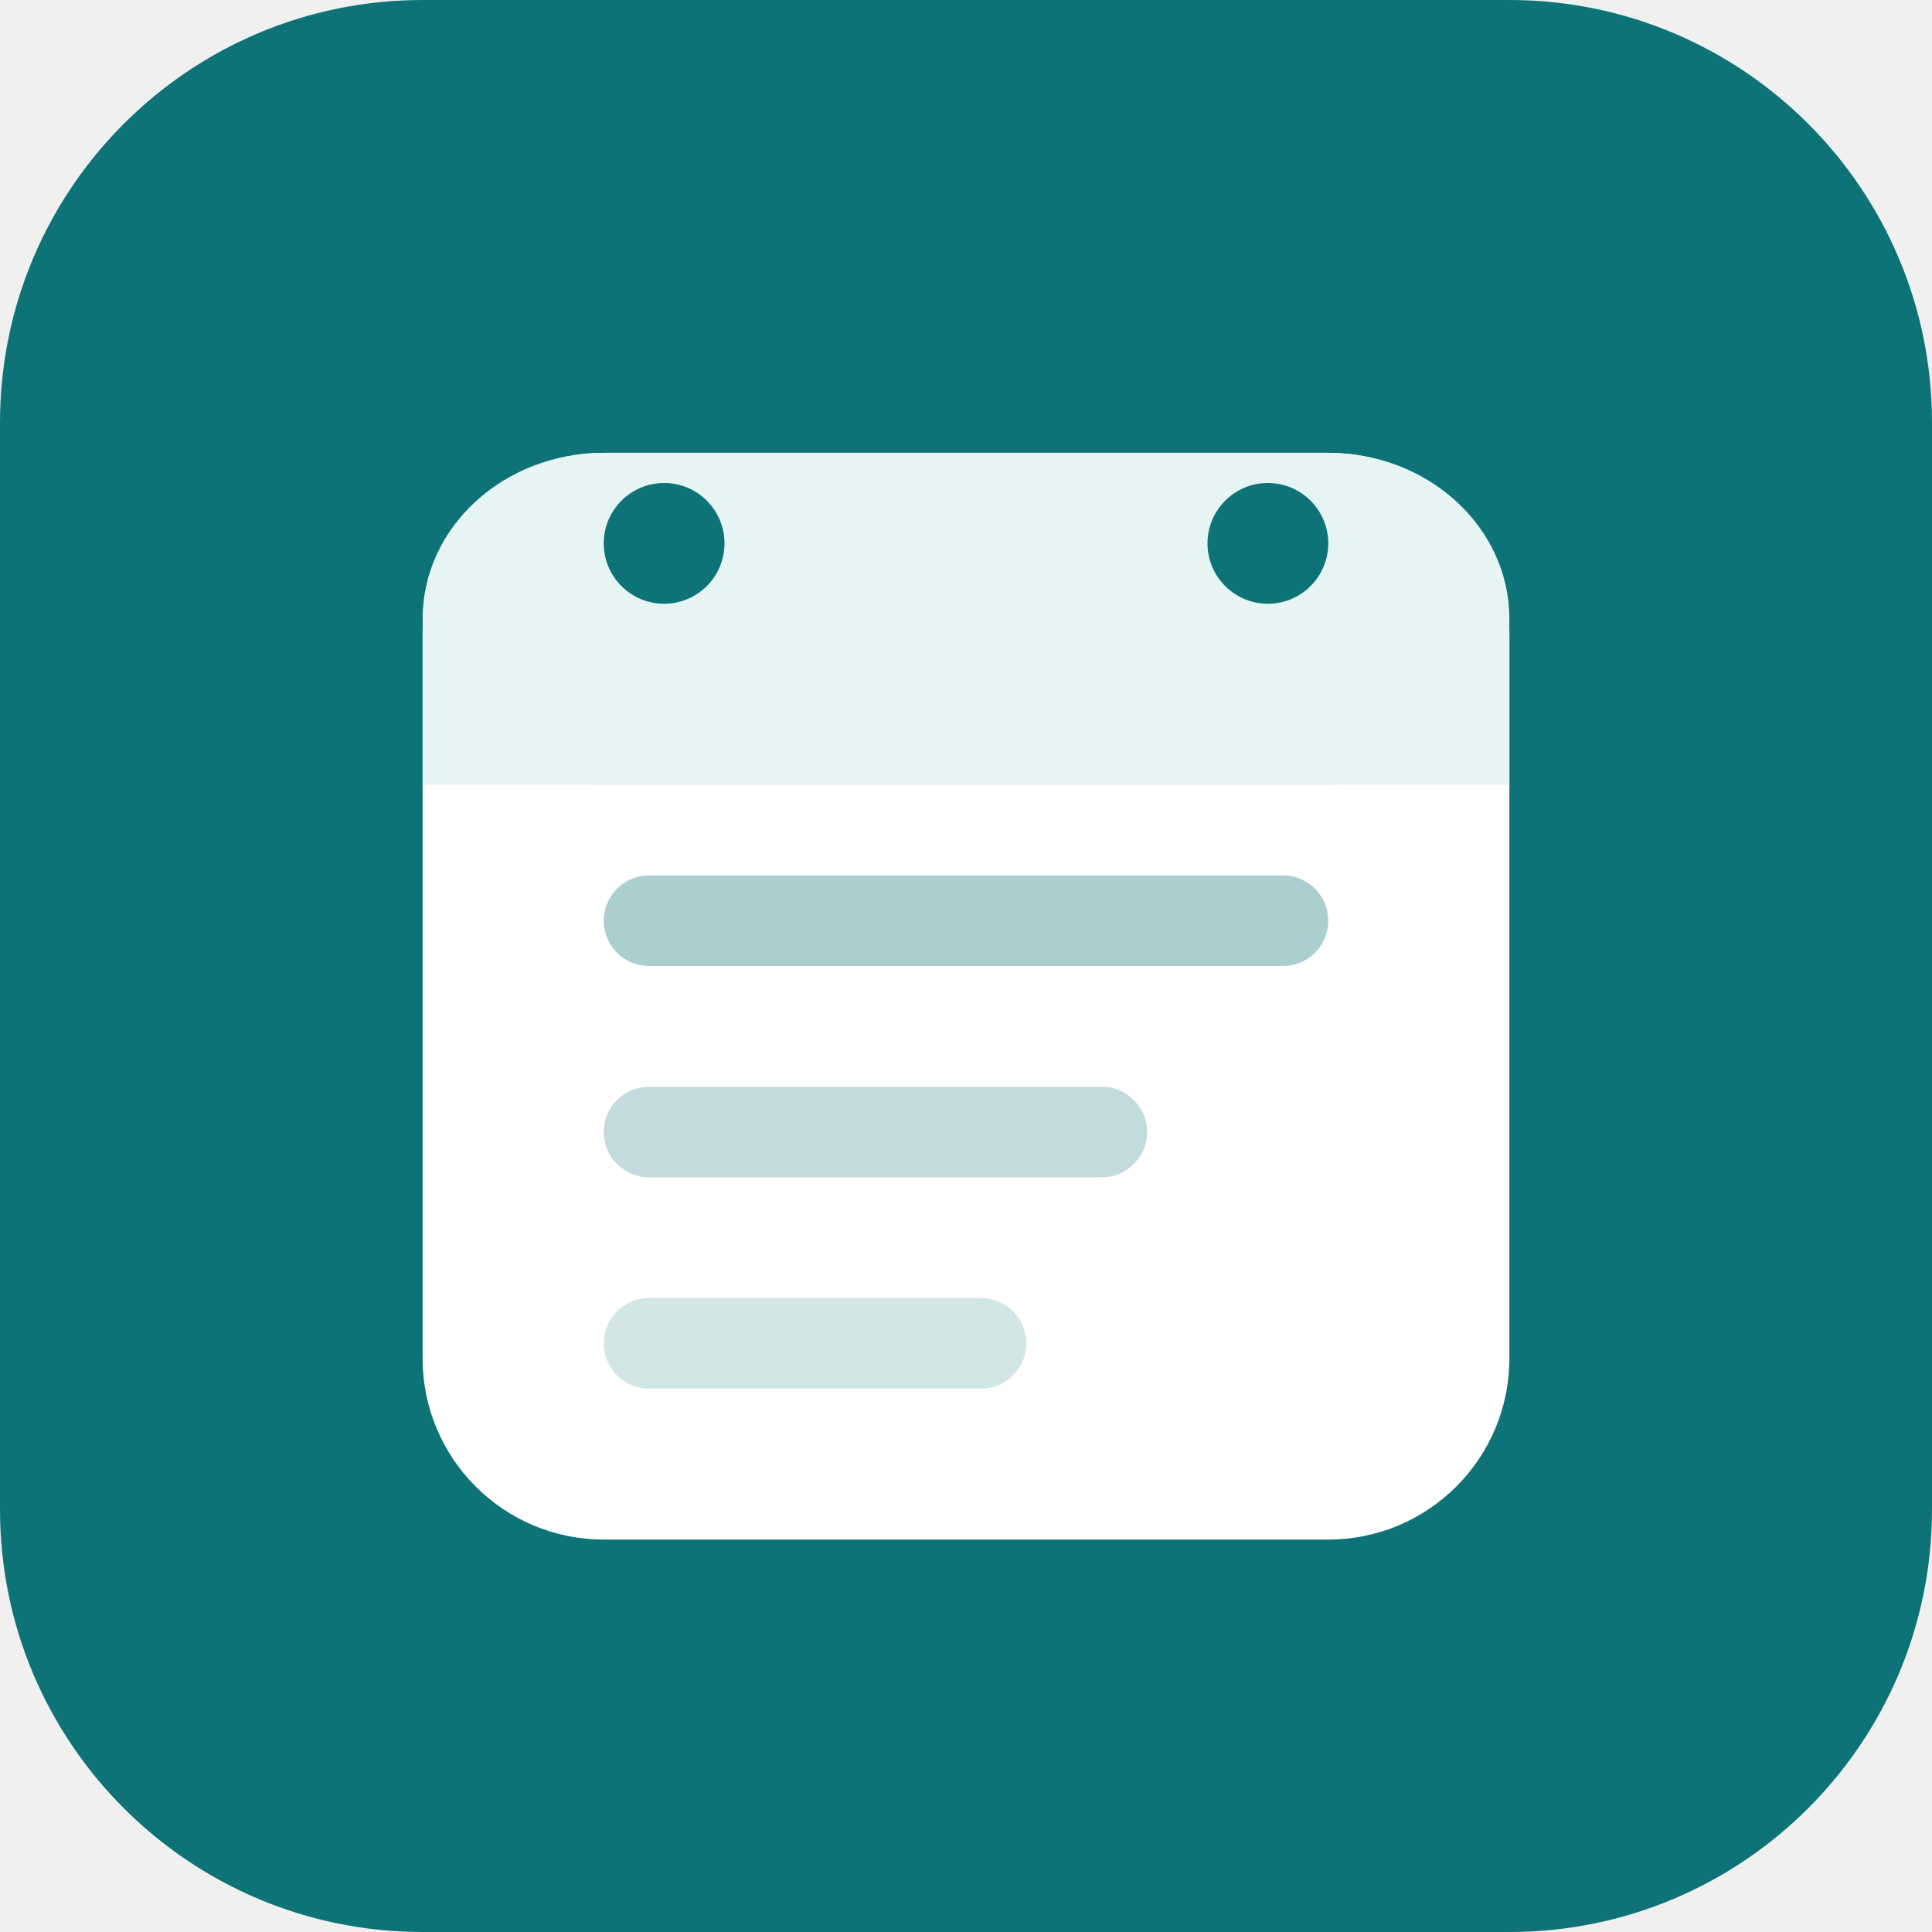
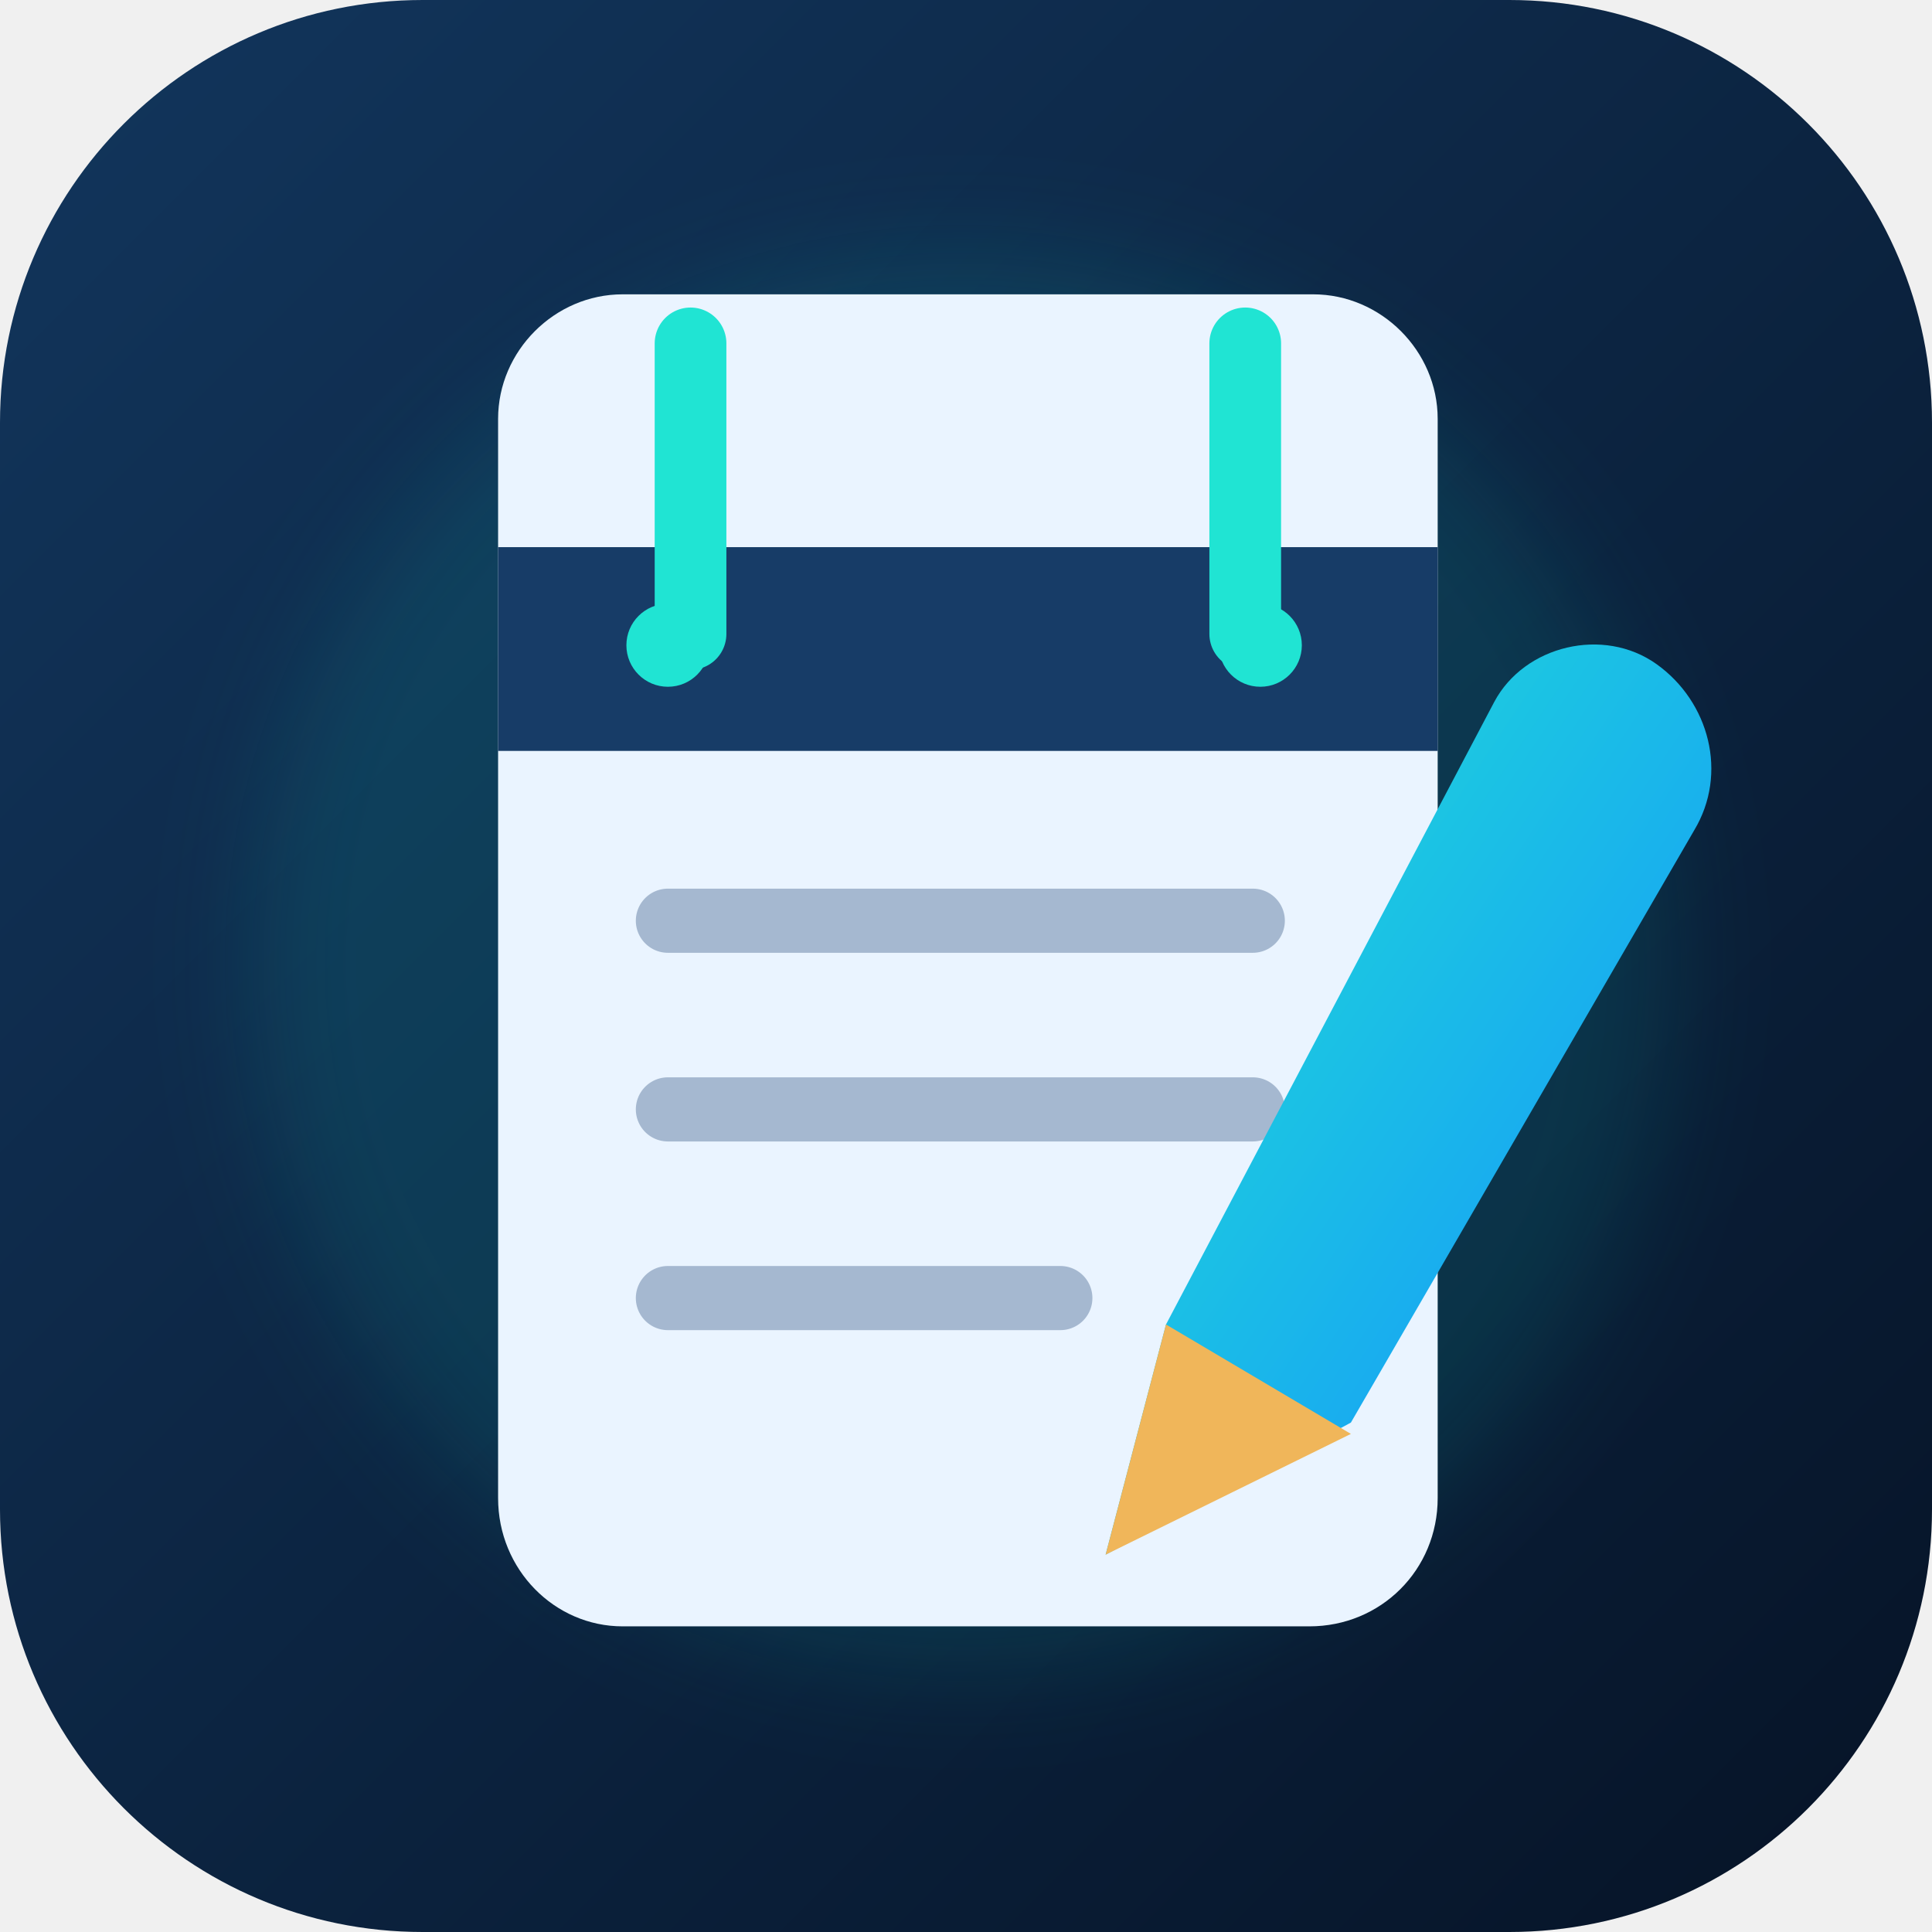
- <svg xmlns="http://www.w3.org/2000/svg" viewBox="0 0 128 128" role="img">
-   <rect width="128" height="128" rx="28" fill="#0D7377" />
-   <rect x="28" y="30" width="72" height="72" rx="12" fill="#fff" />
-   <rect x="28" y="30" width="72" height="22" rx="12" fill="#E6F4F4" />
-   <rect x="28" y="42" width="72" height="10" fill="#E6F4F4" />
-   <circle cx="44" cy="36" r="4" fill="#0D7377" />
-   <circle cx="84" cy="36" r="4" fill="#0D7377" />
-   <rect x="40" y="58" width="48" height="6" rx="3" fill="#0D7377" opacity="0.35" />
-   <rect x="40" y="72" width="36" height="6" rx="3" fill="#0D7377" opacity="0.25" />
-   <rect x="40" y="86" width="28" height="6" rx="3" fill="#0D7377" opacity="0.18" />
+ <svg xmlns="http://www.w3.org/2000/svg" viewBox="0 0 512 512">
+   <defs>
+     <linearGradient id="b" x1="0" y1="0" x2="1" y2="1">
+       <stop stop-color="#12365d" />
+       <stop offset="1" stop-color="#061326" />
+     </linearGradient>
+     <linearGradient id="p" x1="0" y1="0" x2="1" y2="1">
+       <stop stop-color="#20e4d3" />
+       <stop offset="1" stop-color="#148dff" />
+     </linearGradient>
+     <filter id="s">
+       <feGaussianBlur stdDeviation="14" />
+     </filter>
+   </defs>
+   <rect width="512" height="512" rx="112" fill="url(#b)" />
+   <circle cx="255" cy="255" r="188" fill="#08d8ce" opacity=".12" filter="url(#s)" />
+   <path d="M132 111c0-18 15-33 33-33h183c18 0 33 15 33 33v286c0 19-15 34-34 34H165c-18 0-33-15-33-34z" fill="#eaf4ff" />
+   <path d="M132 145h249v54H132z" fill="#173c67" />
+   <path d="M183 91v77M330 91v77" stroke="#20e4d3" stroke-width="19" stroke-linecap="round" />
+   <path d="M177 244h155M177 294h155M177 344h104" stroke="#a5b8d0" stroke-width="17" stroke-linecap="round" />
+   <path d="m309 351 87-165c8-15 29-20 43-10s19 29 10 44l-91 157-65 35z" fill="url(#p)" />
+   <path d="m293 412 16-61 49 29z" fill="#f0b65a" />
+   <circle cx="177" cy="171" r="11" fill="#20e4d3" />
+   <circle cx="334" cy="171" r="11" fill="#20e4d3" />
</svg>
